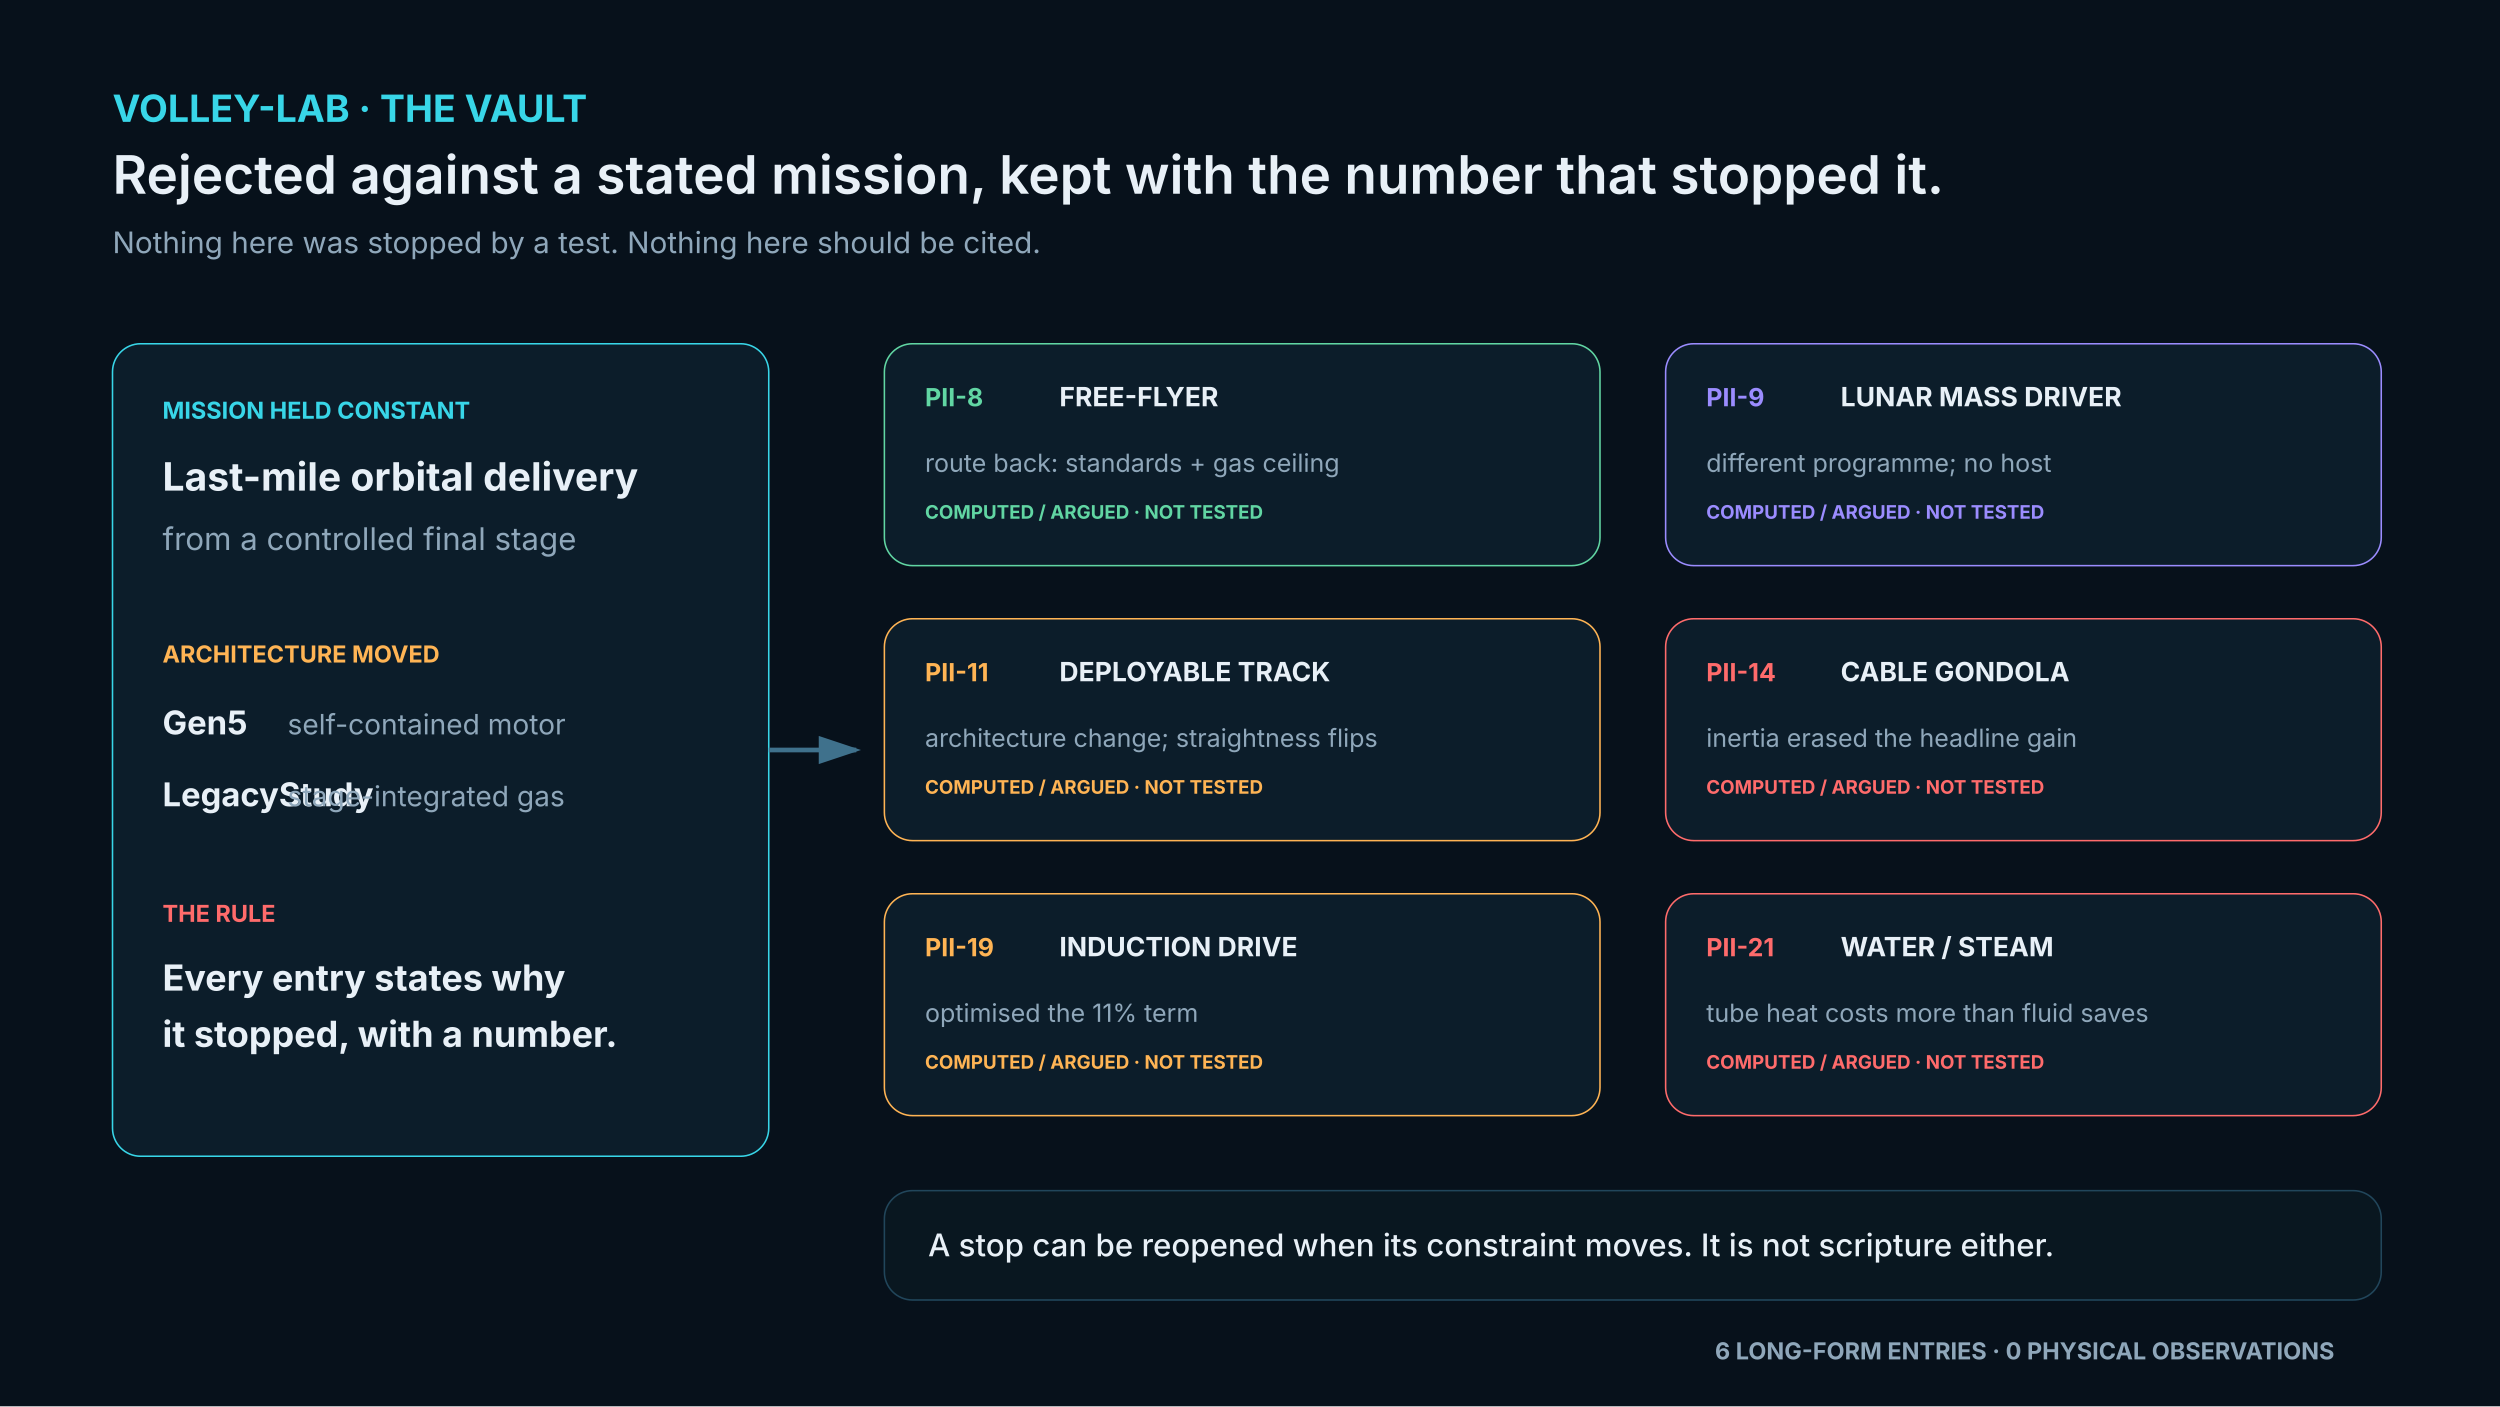
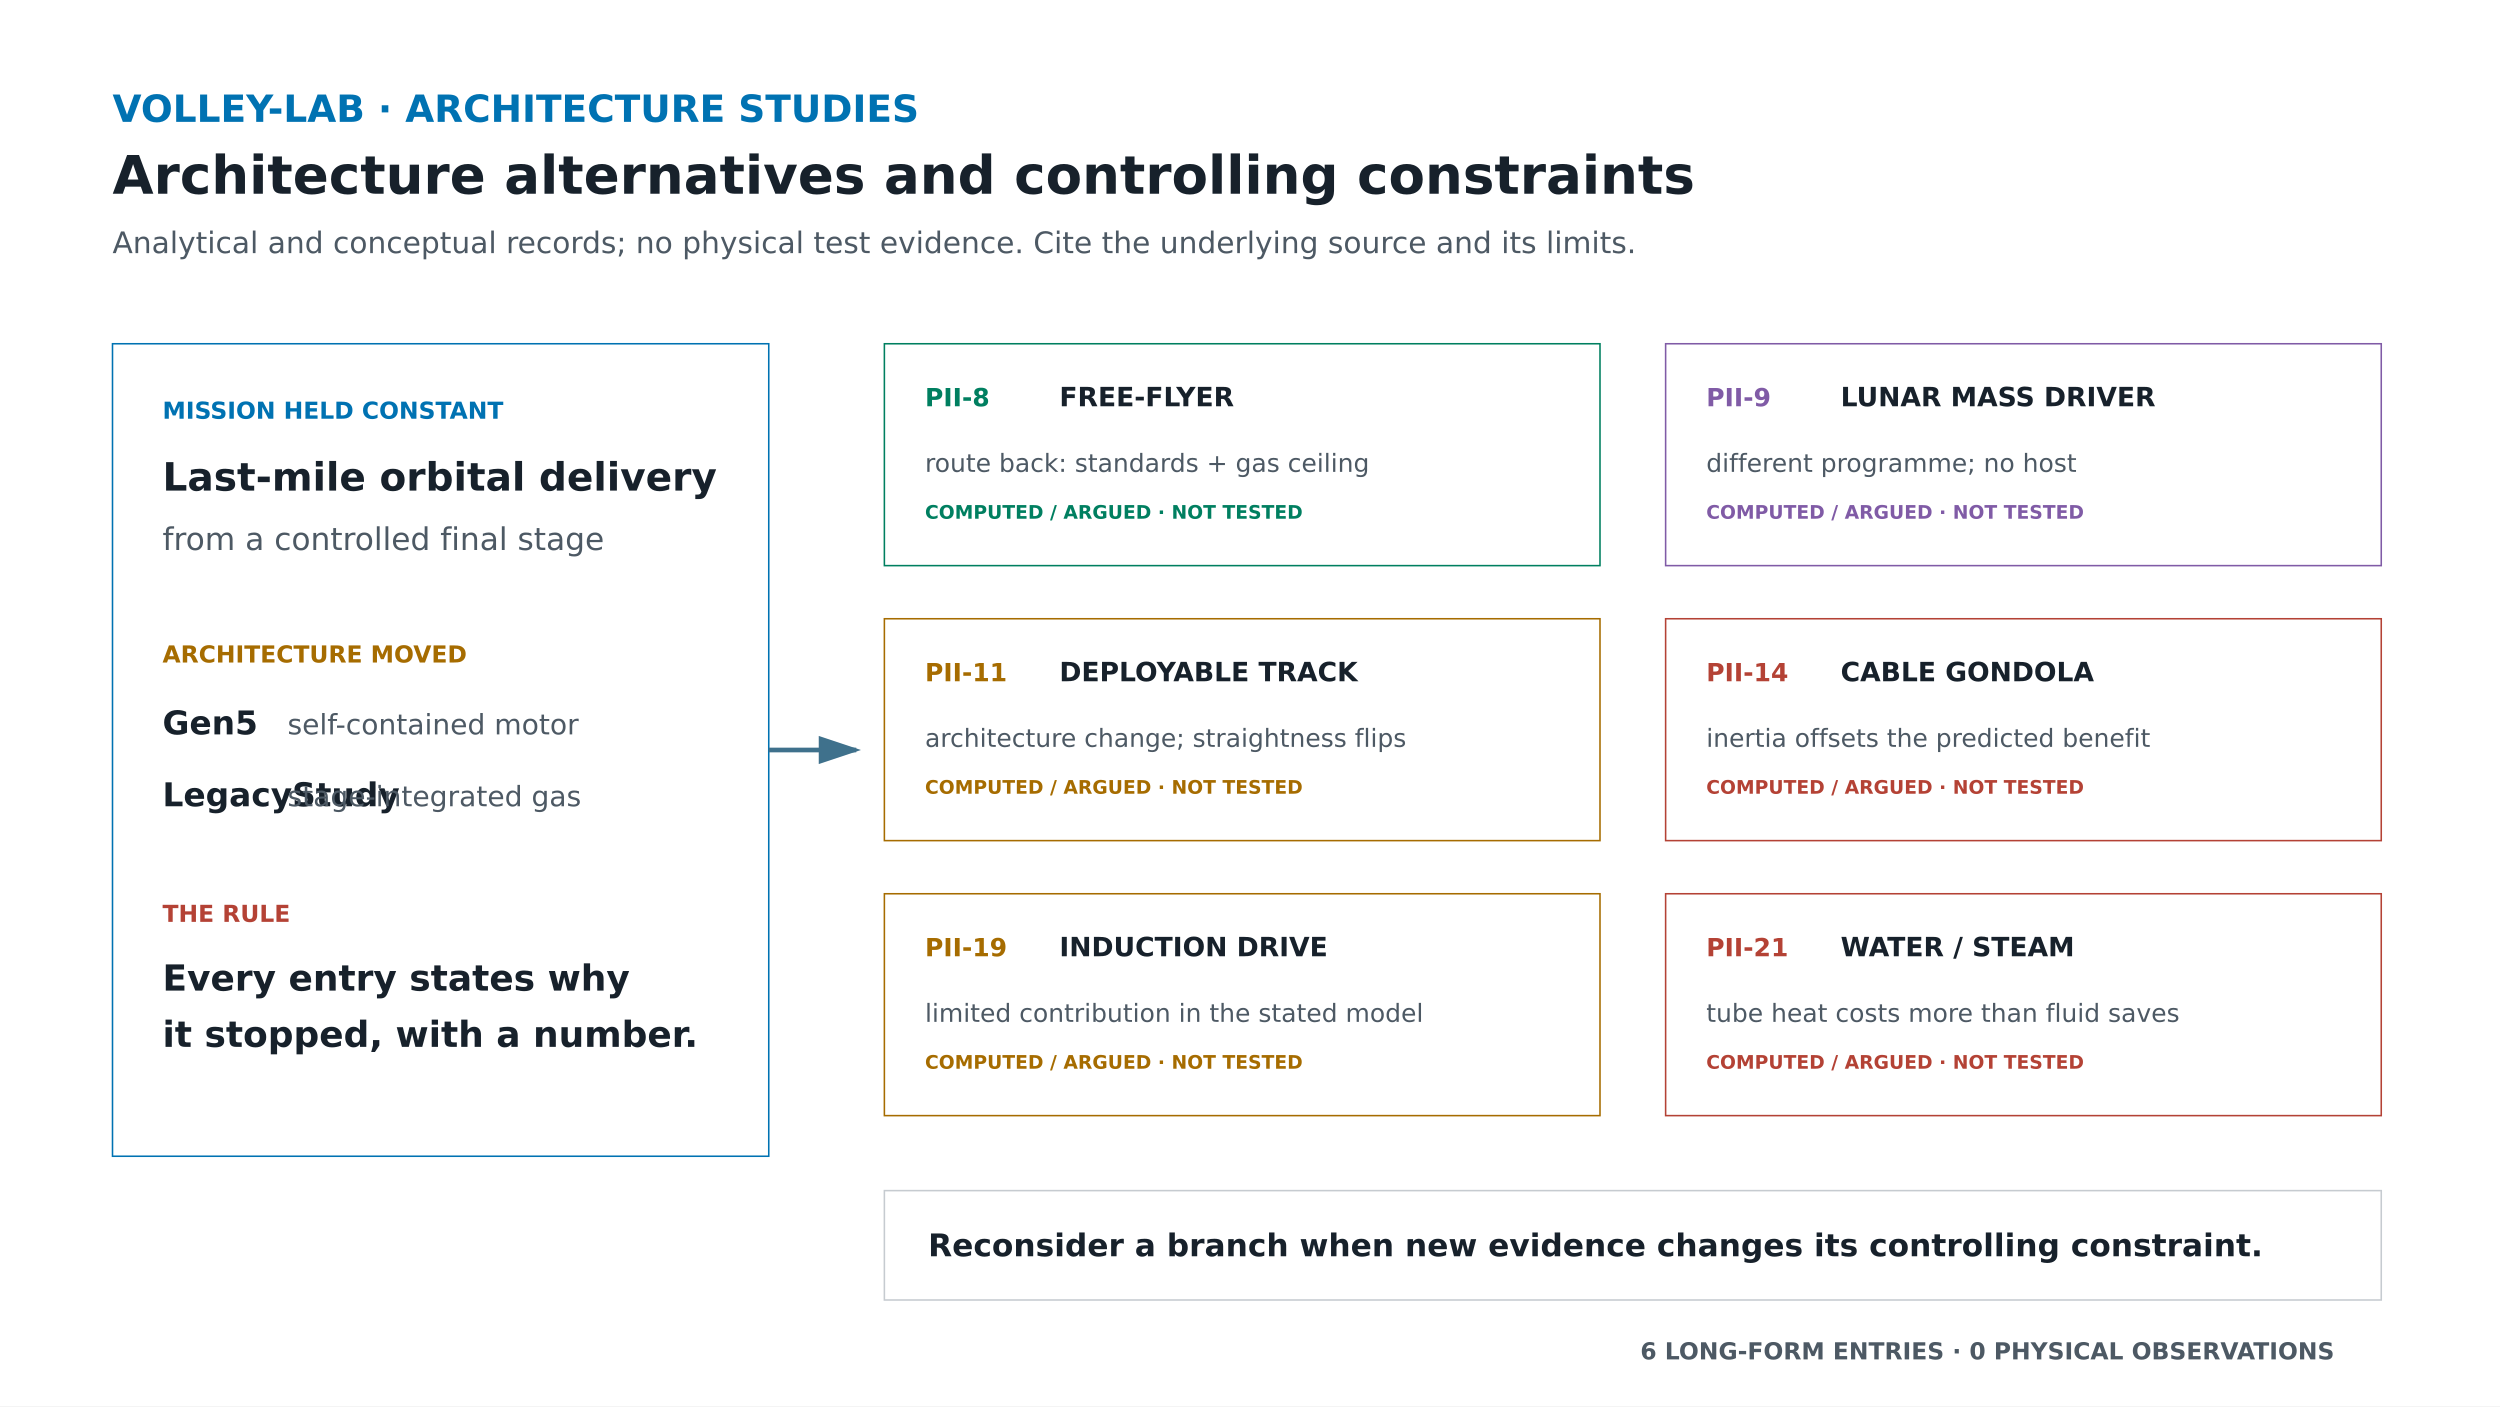
<svg xmlns="http://www.w3.org/2000/svg" width="1600" height="900" viewBox="0 0 1600 900">
-   <rect width="1600" height="900" fill="#07111b" />
+   <rect width="1600" height="900" fill="#ffffff" />
  <defs>
    <marker id="arrow" markerWidth="10" markerHeight="10" refX="8" refY="3" orient="auto">
      <path d="M0,0 L0,6 L9,3 z" fill="#3f718c" />
    </marker>
  </defs>
-   <text x="72" y="78" fill="#38d6e8" font-family="Inter,Segoe UI,sans-serif" font-size="24" font-weight="700" text-anchor="start">VOLLEY-LAB · THE VAULT</text>
-   <text x="72" y="124" fill="#e8f0f7" font-family="Inter,Segoe UI,sans-serif" font-size="34" font-weight="600" text-anchor="start">Rejected against a stated mission, kept with the number that stopped it.</text>
-   <text x="72" y="162" fill="#8fa7ba" font-family="Inter,Segoe UI,sans-serif" font-size="19" font-weight="400" text-anchor="start">Nothing here was stopped by a test. Nothing here should be cited.</text>
-   <rect x="72" y="220" width="420" height="520" rx="18" fill="#0c1d2a" stroke="#38d6e8" />
-   <text x="104" y="268" fill="#38d6e8" font-family="Inter,Segoe UI,sans-serif" font-size="15" font-weight="700" text-anchor="start">MISSION HELD CONSTANT</text>
-   <text x="104" y="314" fill="#e8f0f7" font-family="Inter,Segoe UI,sans-serif" font-size="25" font-weight="650" text-anchor="start">Last-mile orbital delivery</text>
-   <text x="104" y="352" fill="#8fa7ba" font-family="Inter,Segoe UI,sans-serif" font-size="20" font-weight="400" text-anchor="start">from a controlled final stage</text>
-   <text x="104" y="424" fill="#ffb454" font-family="Inter,Segoe UI,sans-serif" font-size="15" font-weight="700" text-anchor="start">ARCHITECTURE MOVED</text>
-   <text x="104" y="470" fill="#e8f0f7" font-family="Inter,Segoe UI,sans-serif" font-size="21" font-weight="700" text-anchor="start">Gen5</text>
-   <text x="184" y="470" fill="#8fa7ba" font-family="Inter,Segoe UI,sans-serif" font-size="18" font-weight="400" text-anchor="start">self-contained motor</text>
-   <text x="104" y="516" fill="#e8f0f7" font-family="Inter,Segoe UI,sans-serif" font-size="21" font-weight="700" text-anchor="start">LegacyStudy</text>
-   <text x="184" y="516" fill="#8fa7ba" font-family="Inter,Segoe UI,sans-serif" font-size="18" font-weight="400" text-anchor="start">stage-integrated gas</text>
-   <text x="104" y="590" fill="#ff6b6b" font-family="Inter,Segoe UI,sans-serif" font-size="15" font-weight="700" text-anchor="start">THE RULE</text>
-   <text x="104" y="634" fill="#e8f0f7" font-family="Inter,Segoe UI,sans-serif" font-size="23" font-weight="650" text-anchor="start">Every entry states why</text>
-   <text x="104" y="670" fill="#e8f0f7" font-family="Inter,Segoe UI,sans-serif" font-size="23" font-weight="650" text-anchor="start">it stopped, with a number.</text>
+   <text x="72" y="78" fill="#0072b2" font-family="DejaVu Sans,sans-serif" font-size="24" font-weight="700" text-anchor="start">VOLLEY-LAB · ARCHITECTURE STUDIES</text>
+   <text x="72" y="124" fill="#17212b" font-family="DejaVu Sans,sans-serif" font-size="34" font-weight="600" text-anchor="start">Architecture alternatives and controlling constraints</text>
+   <text x="72" y="162" fill="#4d5964" font-family="DejaVu Sans,sans-serif" font-size="19" font-weight="400" text-anchor="start">Analytical and conceptual records; no physical test evidence. Cite the underlying source and its limits.</text>
+   <rect x="72" y="220" width="420" height="520" rx="0" fill="#ffffff" stroke="#0072b2" />
+   <text x="104" y="268" fill="#0072b2" font-family="DejaVu Sans,sans-serif" font-size="15" font-weight="700" text-anchor="start">MISSION HELD CONSTANT</text>
+   <text x="104" y="314" fill="#17212b" font-family="DejaVu Sans,sans-serif" font-size="25" font-weight="650" text-anchor="start">Last-mile orbital delivery</text>
+   <text x="104" y="352" fill="#4d5964" font-family="DejaVu Sans,sans-serif" font-size="20" font-weight="400" text-anchor="start">from a controlled final stage</text>
+   <text x="104" y="424" fill="#a66c00" font-family="DejaVu Sans,sans-serif" font-size="15" font-weight="700" text-anchor="start">ARCHITECTURE MOVED</text>
+   <text x="104" y="470" fill="#17212b" font-family="DejaVu Sans,sans-serif" font-size="21" font-weight="700" text-anchor="start">Gen5</text>
+   <text x="184" y="470" fill="#4d5964" font-family="DejaVu Sans,sans-serif" font-size="18" font-weight="400" text-anchor="start">self-contained motor</text>
+   <text x="104" y="516" fill="#17212b" font-family="DejaVu Sans,sans-serif" font-size="21" font-weight="700" text-anchor="start">LegacyStudy</text>
+   <text x="184" y="516" fill="#4d5964" font-family="DejaVu Sans,sans-serif" font-size="18" font-weight="400" text-anchor="start">stage-integrated gas</text>
+   <text x="104" y="590" fill="#b44235" font-family="DejaVu Sans,sans-serif" font-size="15" font-weight="700" text-anchor="start">THE RULE</text>
+   <text x="104" y="634" fill="#17212b" font-family="DejaVu Sans,sans-serif" font-size="23" font-weight="650" text-anchor="start">Every entry states why</text>
+   <text x="104" y="670" fill="#17212b" font-family="DejaVu Sans,sans-serif" font-size="23" font-weight="650" text-anchor="start">it stopped, with a number.</text>
  <line x1="492" y1="480" x2="548" y2="480" stroke="#3f718c" stroke-width="3" marker-end="url(#arrow)" />
-   <rect x="566" y="220" width="458" height="142" rx="18" fill="#0c1d2a" stroke="#61d6a3" />
-   <text x="592" y="260" fill="#61d6a3" font-family="Inter,Segoe UI,sans-serif" font-size="16" font-weight="700" text-anchor="start">PII-8</text>
-   <text x="678" y="260" fill="#e8f0f7" font-family="Inter,Segoe UI,sans-serif" font-size="17" font-weight="700" text-anchor="start">FREE-FLYER</text>
-   <text x="592" y="302" fill="#8fa7ba" font-family="Inter,Segoe UI,sans-serif" font-size="16" font-weight="400" text-anchor="start">route back: standards + gas ceiling</text>
-   <text x="592" y="332" fill="#61d6a3" font-family="Inter,Segoe UI,sans-serif" font-size="12" font-weight="650" text-anchor="start">COMPUTED / ARGUED · NOT TESTED</text>
-   <rect x="1066" y="220" width="458" height="142" rx="18" fill="#0c1d2a" stroke="#9b8cff" />
-   <text x="1092" y="260" fill="#9b8cff" font-family="Inter,Segoe UI,sans-serif" font-size="16" font-weight="700" text-anchor="start">PII-9</text>
-   <text x="1178" y="260" fill="#e8f0f7" font-family="Inter,Segoe UI,sans-serif" font-size="17" font-weight="700" text-anchor="start">LUNAR MASS DRIVER</text>
-   <text x="1092" y="302" fill="#8fa7ba" font-family="Inter,Segoe UI,sans-serif" font-size="16" font-weight="400" text-anchor="start">different programme; no host</text>
-   <text x="1092" y="332" fill="#9b8cff" font-family="Inter,Segoe UI,sans-serif" font-size="12" font-weight="650" text-anchor="start">COMPUTED / ARGUED · NOT TESTED</text>
-   <rect x="566" y="396" width="458" height="142" rx="18" fill="#0c1d2a" stroke="#ffb454" />
-   <text x="592" y="436" fill="#ffb454" font-family="Inter,Segoe UI,sans-serif" font-size="16" font-weight="700" text-anchor="start">PII-11</text>
-   <text x="678" y="436" fill="#e8f0f7" font-family="Inter,Segoe UI,sans-serif" font-size="17" font-weight="700" text-anchor="start">DEPLOYABLE TRACK</text>
-   <text x="592" y="478" fill="#8fa7ba" font-family="Inter,Segoe UI,sans-serif" font-size="16" font-weight="400" text-anchor="start">architecture change; straightness flips</text>
-   <text x="592" y="508" fill="#ffb454" font-family="Inter,Segoe UI,sans-serif" font-size="12" font-weight="650" text-anchor="start">COMPUTED / ARGUED · NOT TESTED</text>
-   <rect x="1066" y="396" width="458" height="142" rx="18" fill="#0c1d2a" stroke="#ff6b6b" />
-   <text x="1092" y="436" fill="#ff6b6b" font-family="Inter,Segoe UI,sans-serif" font-size="16" font-weight="700" text-anchor="start">PII-14</text>
-   <text x="1178" y="436" fill="#e8f0f7" font-family="Inter,Segoe UI,sans-serif" font-size="17" font-weight="700" text-anchor="start">CABLE GONDOLA</text>
-   <text x="1092" y="478" fill="#8fa7ba" font-family="Inter,Segoe UI,sans-serif" font-size="16" font-weight="400" text-anchor="start">inertia erased the headline gain</text>
-   <text x="1092" y="508" fill="#ff6b6b" font-family="Inter,Segoe UI,sans-serif" font-size="12" font-weight="650" text-anchor="start">COMPUTED / ARGUED · NOT TESTED</text>
-   <rect x="566" y="572" width="458" height="142" rx="18" fill="#0c1d2a" stroke="#ffb454" />
-   <text x="592" y="612" fill="#ffb454" font-family="Inter,Segoe UI,sans-serif" font-size="16" font-weight="700" text-anchor="start">PII-19</text>
-   <text x="678" y="612" fill="#e8f0f7" font-family="Inter,Segoe UI,sans-serif" font-size="17" font-weight="700" text-anchor="start">INDUCTION DRIVE</text>
-   <text x="592" y="654" fill="#8fa7ba" font-family="Inter,Segoe UI,sans-serif" font-size="16" font-weight="400" text-anchor="start">optimised the 11% term</text>
-   <text x="592" y="684" fill="#ffb454" font-family="Inter,Segoe UI,sans-serif" font-size="12" font-weight="650" text-anchor="start">COMPUTED / ARGUED · NOT TESTED</text>
-   <rect x="1066" y="572" width="458" height="142" rx="18" fill="#0c1d2a" stroke="#ff6b6b" />
-   <text x="1092" y="612" fill="#ff6b6b" font-family="Inter,Segoe UI,sans-serif" font-size="16" font-weight="700" text-anchor="start">PII-21</text>
-   <text x="1178" y="612" fill="#e8f0f7" font-family="Inter,Segoe UI,sans-serif" font-size="17" font-weight="700" text-anchor="start">WATER / STEAM</text>
-   <text x="1092" y="654" fill="#8fa7ba" font-family="Inter,Segoe UI,sans-serif" font-size="16" font-weight="400" text-anchor="start">tube heat costs more than fluid saves</text>
-   <text x="1092" y="684" fill="#ff6b6b" font-family="Inter,Segoe UI,sans-serif" font-size="12" font-weight="650" text-anchor="start">COMPUTED / ARGUED · NOT TESTED</text>
-   <rect x="566" y="762" width="958" height="70" rx="18" fill="#091720" stroke="#21465b" />
-   <text x="594" y="804" fill="#e8f0f7" font-family="Inter,Segoe UI,sans-serif" font-size="20" font-weight="550" text-anchor="start">A stop can be reopened when its constraint moves. It is not scripture either.</text>
-   <text x="1494" y="870" fill="#8fa7ba" font-family="Inter,Segoe UI,sans-serif" font-size="15" font-weight="650" text-anchor="end">6 LONG-FORM ENTRIES · 0 PHYSICAL OBSERVATIONS</text>
+   <rect x="566" y="220" width="458" height="142" rx="0" fill="#ffffff" stroke="#007f60" />
+   <text x="592" y="260" fill="#007f60" font-family="DejaVu Sans,sans-serif" font-size="16" font-weight="700" text-anchor="start">PII-8</text>
+   <text x="678" y="260" fill="#17212b" font-family="DejaVu Sans,sans-serif" font-size="17" font-weight="700" text-anchor="start">FREE-FLYER</text>
+   <text x="592" y="302" fill="#4d5964" font-family="DejaVu Sans,sans-serif" font-size="16" font-weight="400" text-anchor="start">route back: standards + gas ceiling</text>
+   <text x="592" y="332" fill="#007f60" font-family="DejaVu Sans,sans-serif" font-size="12" font-weight="650" text-anchor="start">COMPUTED / ARGUED · NOT TESTED</text>
+   <rect x="1066" y="220" width="458" height="142" rx="0" fill="#ffffff" stroke="#805ba6" />
+   <text x="1092" y="260" fill="#805ba6" font-family="DejaVu Sans,sans-serif" font-size="16" font-weight="700" text-anchor="start">PII-9</text>
+   <text x="1178" y="260" fill="#17212b" font-family="DejaVu Sans,sans-serif" font-size="17" font-weight="700" text-anchor="start">LUNAR MASS DRIVER</text>
+   <text x="1092" y="302" fill="#4d5964" font-family="DejaVu Sans,sans-serif" font-size="16" font-weight="400" text-anchor="start">different programme; no host</text>
+   <text x="1092" y="332" fill="#805ba6" font-family="DejaVu Sans,sans-serif" font-size="12" font-weight="650" text-anchor="start">COMPUTED / ARGUED · NOT TESTED</text>
+   <rect x="566" y="396" width="458" height="142" rx="0" fill="#ffffff" stroke="#a66c00" />
+   <text x="592" y="436" fill="#a66c00" font-family="DejaVu Sans,sans-serif" font-size="16" font-weight="700" text-anchor="start">PII-11</text>
+   <text x="678" y="436" fill="#17212b" font-family="DejaVu Sans,sans-serif" font-size="17" font-weight="700" text-anchor="start">DEPLOYABLE TRACK</text>
+   <text x="592" y="478" fill="#4d5964" font-family="DejaVu Sans,sans-serif" font-size="16" font-weight="400" text-anchor="start">architecture change; straightness flips</text>
+   <text x="592" y="508" fill="#a66c00" font-family="DejaVu Sans,sans-serif" font-size="12" font-weight="650" text-anchor="start">COMPUTED / ARGUED · NOT TESTED</text>
+   <rect x="1066" y="396" width="458" height="142" rx="0" fill="#ffffff" stroke="#b44235" />
+   <text x="1092" y="436" fill="#b44235" font-family="DejaVu Sans,sans-serif" font-size="16" font-weight="700" text-anchor="start">PII-14</text>
+   <text x="1178" y="436" fill="#17212b" font-family="DejaVu Sans,sans-serif" font-size="17" font-weight="700" text-anchor="start">CABLE GONDOLA</text>
+   <text x="1092" y="478" fill="#4d5964" font-family="DejaVu Sans,sans-serif" font-size="16" font-weight="400" text-anchor="start">inertia offsets the predicted benefit</text>
+   <text x="1092" y="508" fill="#b44235" font-family="DejaVu Sans,sans-serif" font-size="12" font-weight="650" text-anchor="start">COMPUTED / ARGUED · NOT TESTED</text>
+   <rect x="566" y="572" width="458" height="142" rx="0" fill="#ffffff" stroke="#a66c00" />
+   <text x="592" y="612" fill="#a66c00" font-family="DejaVu Sans,sans-serif" font-size="16" font-weight="700" text-anchor="start">PII-19</text>
+   <text x="678" y="612" fill="#17212b" font-family="DejaVu Sans,sans-serif" font-size="17" font-weight="700" text-anchor="start">INDUCTION DRIVE</text>
+   <text x="592" y="654" fill="#4d5964" font-family="DejaVu Sans,sans-serif" font-size="16" font-weight="400" text-anchor="start">limited contribution in the stated model</text>
+   <text x="592" y="684" fill="#a66c00" font-family="DejaVu Sans,sans-serif" font-size="12" font-weight="650" text-anchor="start">COMPUTED / ARGUED · NOT TESTED</text>
+   <rect x="1066" y="572" width="458" height="142" rx="0" fill="#ffffff" stroke="#b44235" />
+   <text x="1092" y="612" fill="#b44235" font-family="DejaVu Sans,sans-serif" font-size="16" font-weight="700" text-anchor="start">PII-21</text>
+   <text x="1178" y="612" fill="#17212b" font-family="DejaVu Sans,sans-serif" font-size="17" font-weight="700" text-anchor="start">WATER / STEAM</text>
+   <text x="1092" y="654" fill="#4d5964" font-family="DejaVu Sans,sans-serif" font-size="16" font-weight="400" text-anchor="start">tube heat costs more than fluid saves</text>
+   <text x="1092" y="684" fill="#b44235" font-family="DejaVu Sans,sans-serif" font-size="12" font-weight="650" text-anchor="start">COMPUTED / ARGUED · NOT TESTED</text>
+   <rect x="566" y="762" width="958" height="70" rx="0" fill="#ffffff" stroke="#c6cbd0" />
+   <text x="594" y="804" fill="#17212b" font-family="DejaVu Sans,sans-serif" font-size="20" font-weight="550" text-anchor="start">Reconsider a branch when new evidence changes its controlling constraint.</text>
+   <text x="1494" y="870" fill="#4d5964" font-family="DejaVu Sans,sans-serif" font-size="15" font-weight="650" text-anchor="end">6 LONG-FORM ENTRIES · 0 PHYSICAL OBSERVATIONS</text>
</svg>
